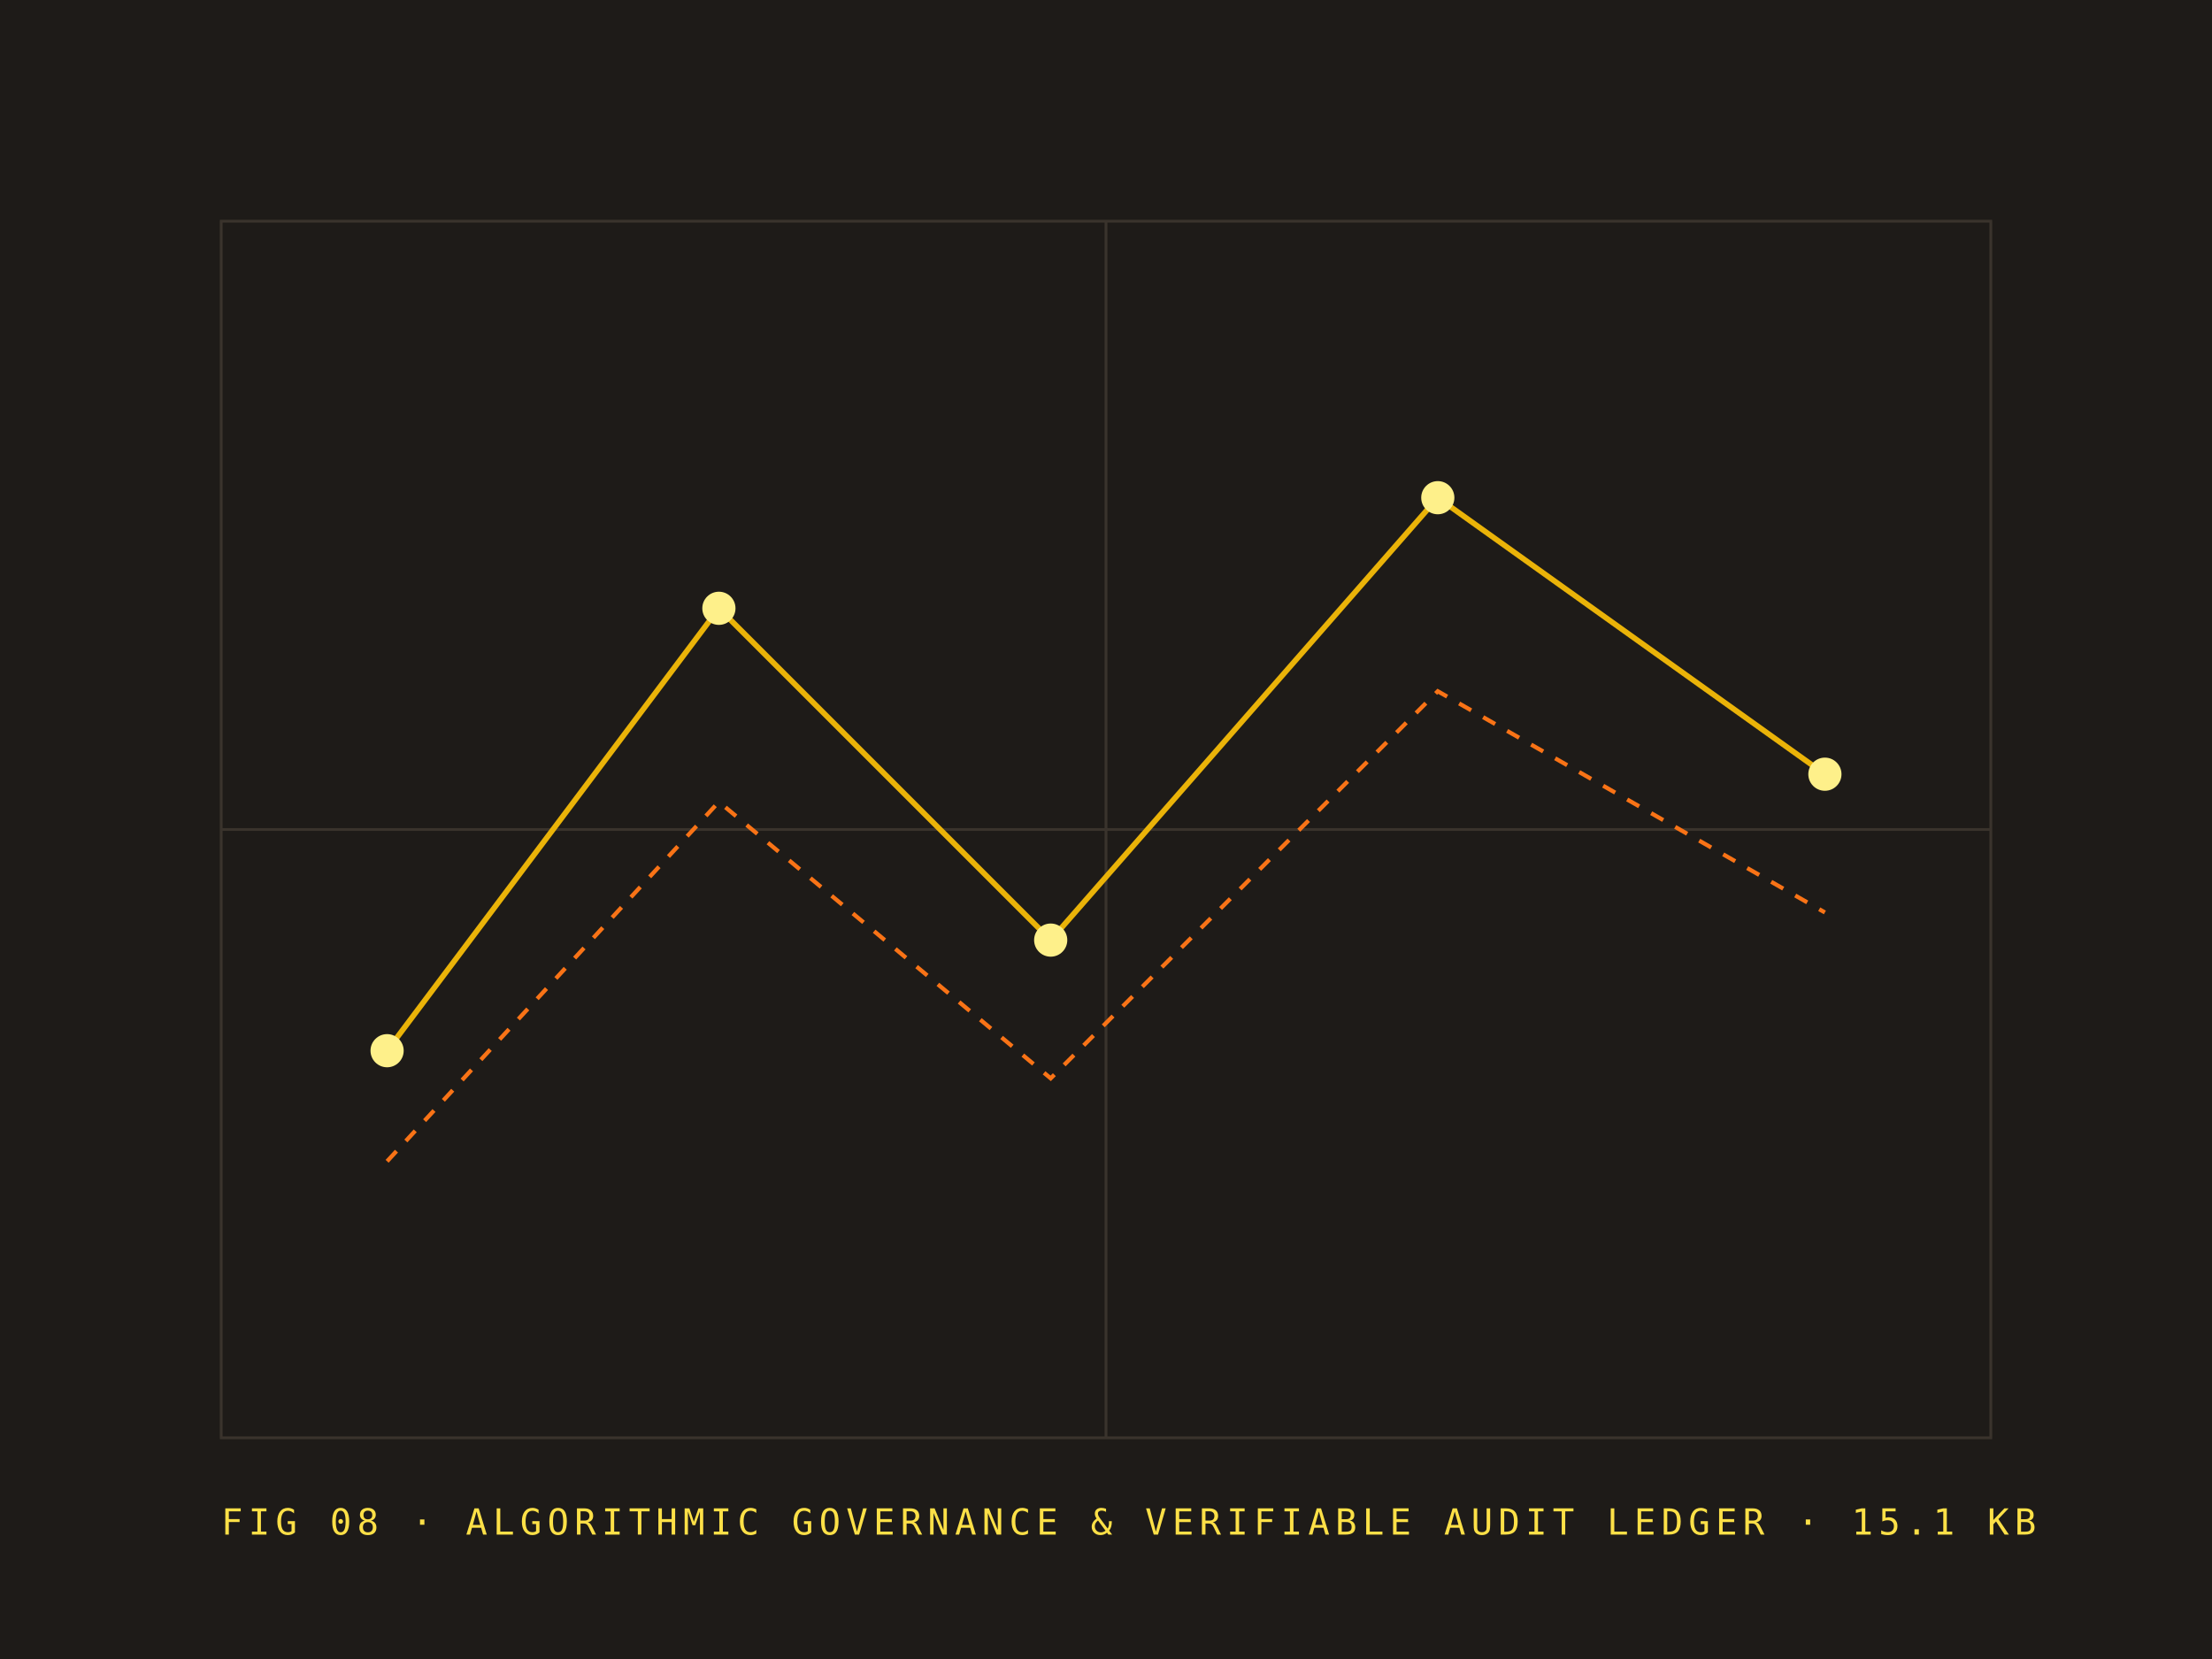
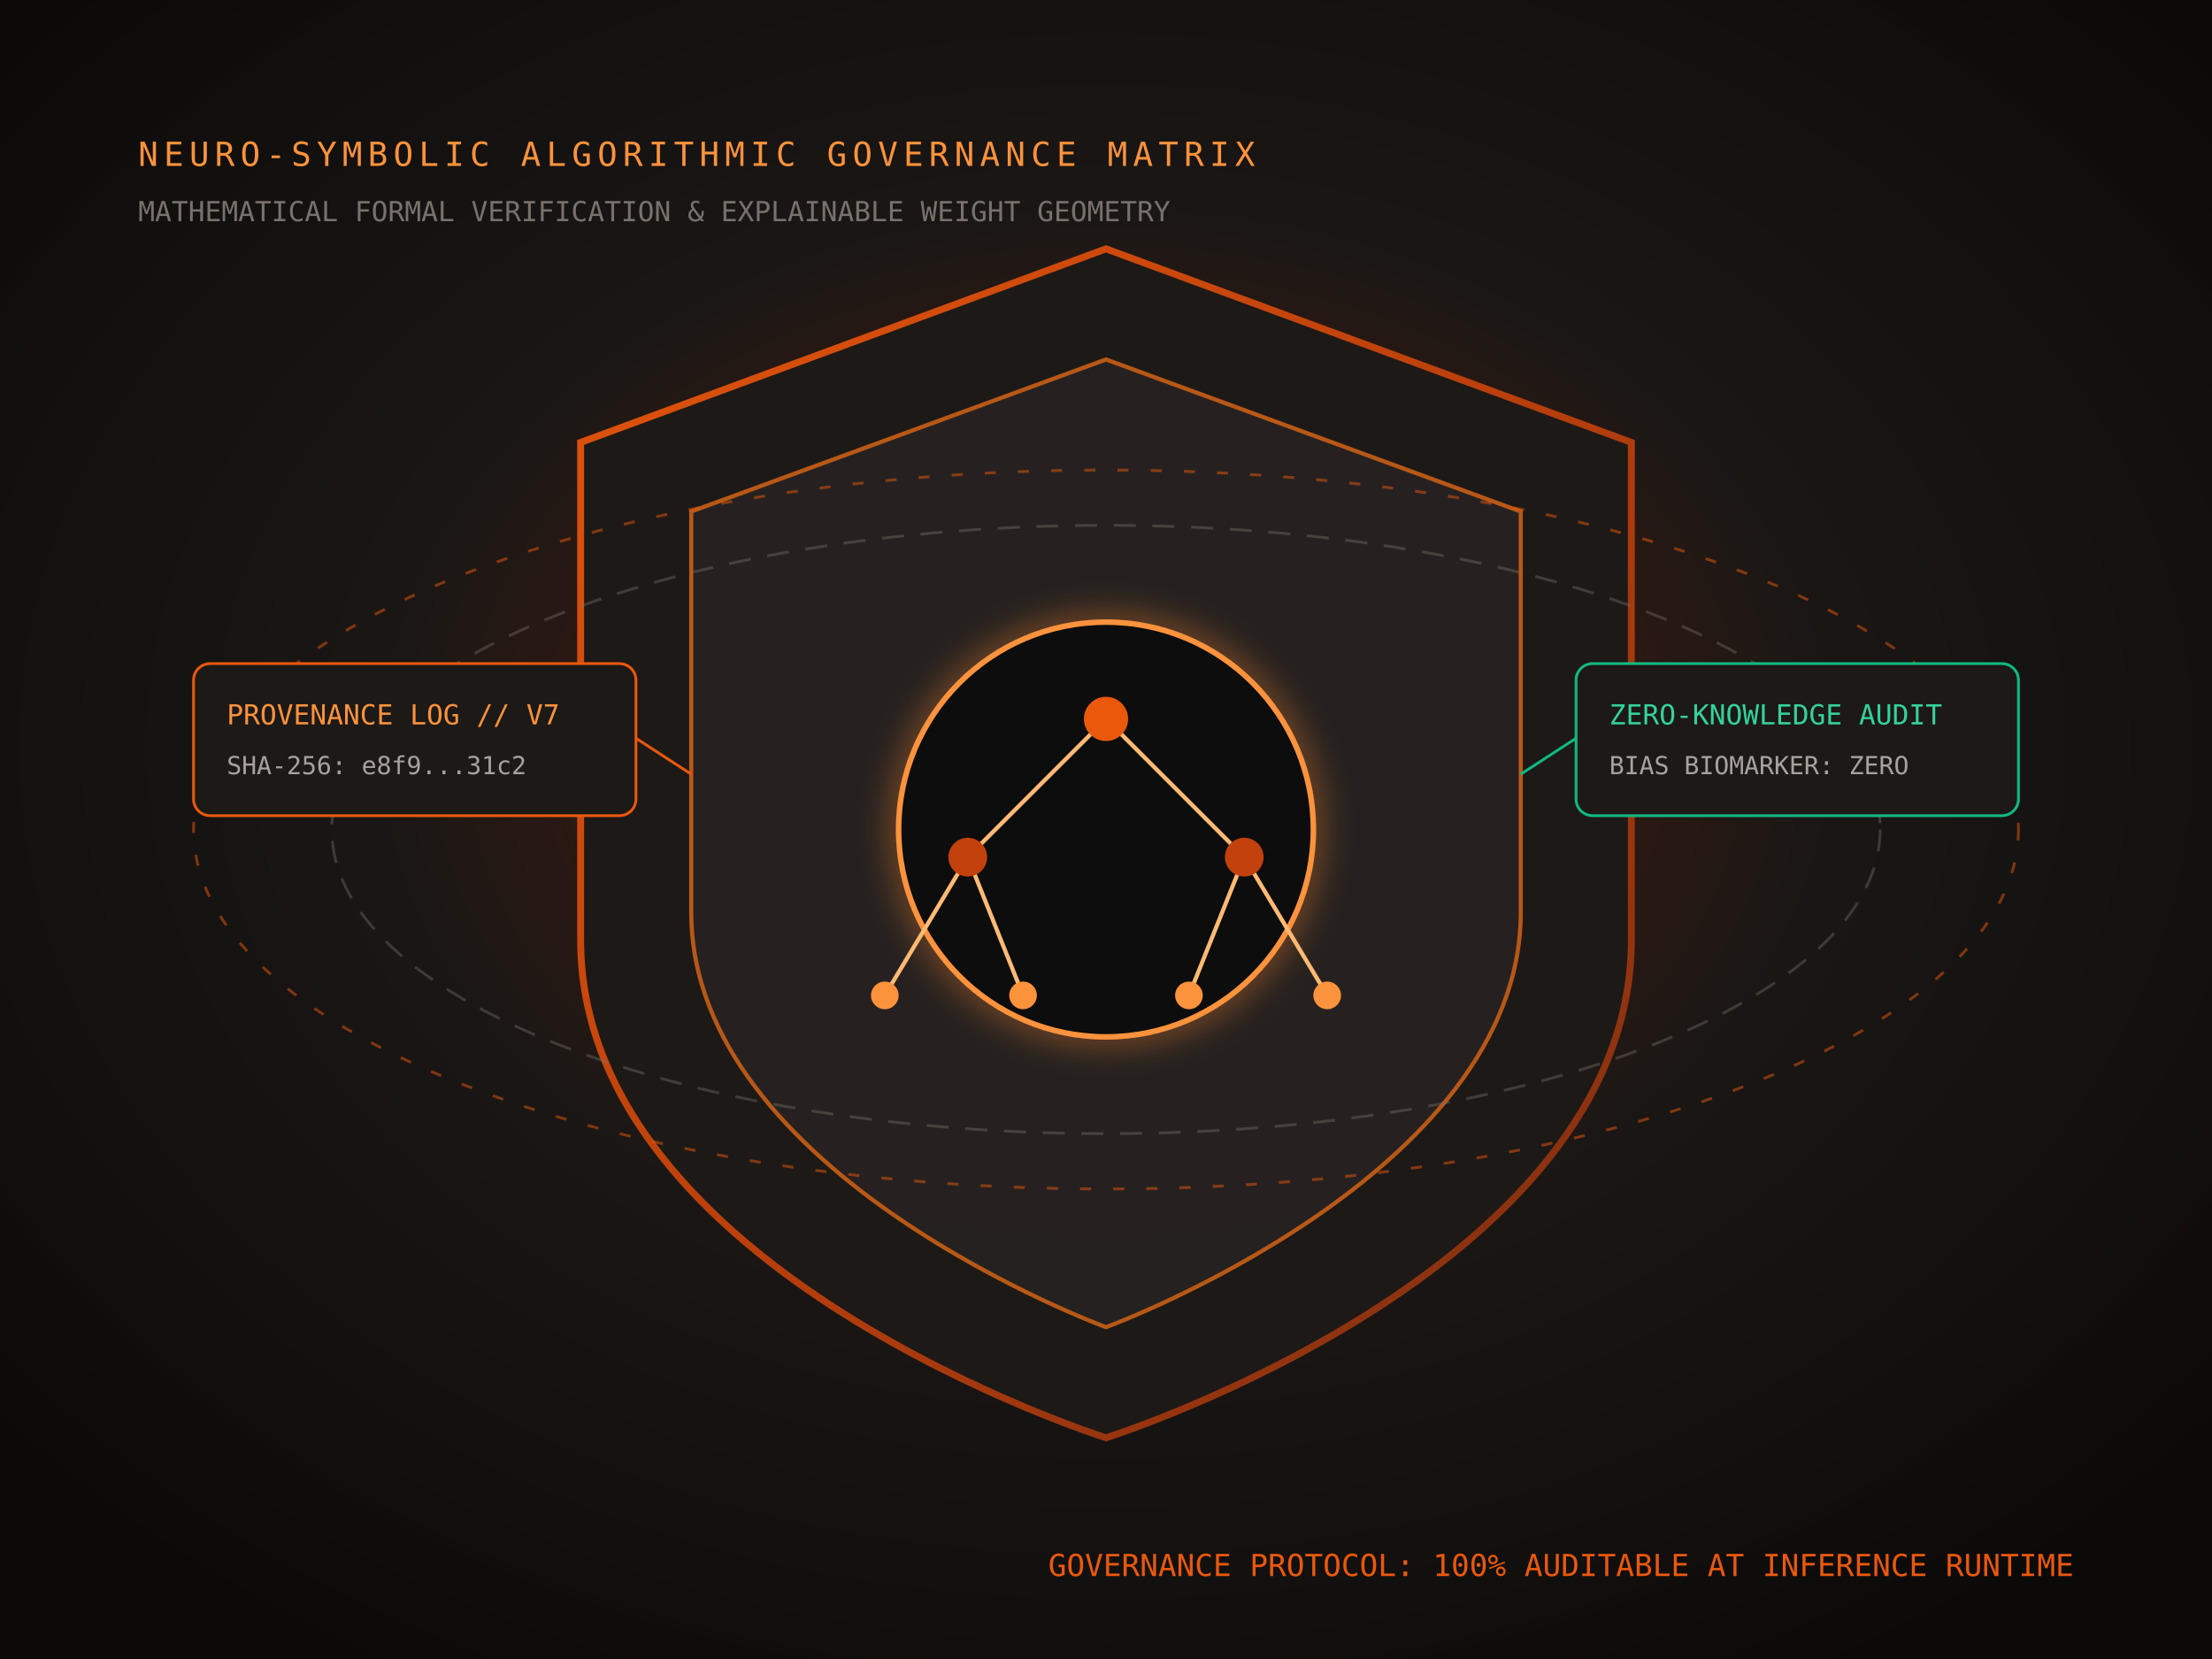
- <svg xmlns="http://www.w3.org/2000/svg" viewBox="0 0 800 600" width="800" height="600">
-   <rect width="800" height="600" fill="#1E1B18" />
-   <g stroke="#3A332C" stroke-width="1" fill="none">
-     <rect x="80" y="80" width="640" height="440" />
-     <line x1="80" y1="300" x2="720" y2="300" />
-     <line x1="400" y1="80" x2="400" y2="520" />
+ <svg xmlns="http://www.w3.org/2000/svg" viewBox="0 0 800 600" width="800" height="600" preserveAspectRatio="xMidYMid slice">
+   <defs>
+     <radialGradient id="ethicsGlow" cx="50%" cy="45%" r="65%">
+       <stop offset="0%" stop-color="#7C2D12" stop-opacity="0.45" />
+       <stop offset="50%" stop-color="#1C1917" stop-opacity="0.85" />
+       <stop offset="100%" stop-color="#0C0A09" stop-opacity="1" />
+     </radialGradient>
+     <linearGradient id="terracottaShield" x1="0%" y1="0%" x2="100%" y2="100%">
+       <stop offset="0%" stop-color="#EA580C" />
+       <stop offset="50%" stop-color="#C2410C" />
+       <stop offset="100%" stop-color="#7C2D12" />
+     </linearGradient>
+     <filter id="ethicsBloom" x="-20%" y="-20%" width="140%" height="140%">
+       <feGaussianBlur stdDeviation="6" result="blur" />
+       <feMerge>
+         <feMergeNode in="blur" />
+         <feMergeNode in="SourceGraphic" />
+       </feMerge>
+     </filter>
+   </defs>
+   <rect width="800" height="600" fill="#0C0A09" />
+   <rect width="800" height="600" fill="url(#ethicsGlow)" />
+   <path d="M 400 90 L 590 160 L 590 340 C 590 460, 400 520, 400 520 C 400 520, 210 460, 210 340 L 210 160 Z" fill="#1C1917" stroke="url(#terracottaShield)" stroke-width="2.5" opacity="0.95" />
+   <path d="M 400 130 L 550 185 L 550 330 C 550 425, 400 480, 400 480 C 400 480, 250 425, 250 330 L 250 185 Z" fill="#292524" stroke="#F97316" stroke-width="1.5" opacity="0.7" />
+   <circle cx="400" cy="300" r="75" fill="#0C0A09" stroke="#FB923C" stroke-width="2" filter="url(#ethicsBloom)" />
+   <g stroke="#FDBA74" stroke-width="1.5" fill="none">
+     <line x1="400" y1="260" x2="350" y2="310" />
+     <line x1="400" y1="260" x2="450" y2="310" />
+     <line x1="350" y1="310" x2="320" y2="360" />
+     <line x1="350" y1="310" x2="370" y2="360" />
+     <line x1="450" y1="310" x2="430" y2="360" />
+     <line x1="450" y1="310" x2="480" y2="360" />
  </g>
-   <g stroke="#EAB308" stroke-width="2" fill="none">
-     <path d="M 140 380 L 260 220 L 380 340 L 520 180 L 660 280" />
-   </g>
-   <g stroke="#F97316" stroke-width="1.5" stroke-dasharray="5 5" fill="none">
-     <path d="M 140 420 L 260 290 L 380 390 L 520 250 L 660 330" />
-   </g>
-   <g fill="#FEF08A">
-     <circle cx="140" cy="380" r="6" />
-     <circle cx="260" cy="220" r="6" />
-     <circle cx="380" cy="340" r="6" />
-     <circle cx="520" cy="180" r="6" />
-     <circle cx="660" cy="280" r="6" />
-   </g>
-   <text x="80" y="555" fill="#FDE047" font-family="monospace" font-size="13" letter-spacing="2">FIG 08 · ALGORITHMIC GOVERNANCE &amp; VERIFIABLE AUDIT LEDGER · 15.1 KB</text>
+   <circle cx="400" cy="260" r="8" fill="#EA580C" />
+   <circle cx="350" cy="310" r="7" fill="#C2410C" />
+   <circle cx="450" cy="310" r="7" fill="#C2410C" />
+   <circle cx="320" cy="360" r="5" fill="#FB923C" />
+   <circle cx="370" cy="360" r="5" fill="#FB923C" />
+   <circle cx="430" cy="360" r="5" fill="#FB923C" />
+   <circle cx="480" cy="360" r="5" fill="#FB923C" />
+   <ellipse cx="400" cy="300" rx="280" ry="110" fill="none" stroke="#78716C" stroke-width="1" stroke-dasharray="8 6" opacity="0.4" />
+   <ellipse cx="400" cy="300" rx="330" ry="130" fill="none" stroke="#EA580C" stroke-width="1" stroke-dasharray="4 8" opacity="0.5" />
+   <rect x="70" y="240" width="160" height="55" rx="6" fill="#1C1917" stroke="#EA580C" stroke-width="1" />
+   <text x="82" y="262" font-family="monospace" font-size="10" fill="#FB923C">PROVENANCE LOG // V7</text>
+   <text x="82" y="280" font-family="monospace" font-size="9" fill="#A8A29E">SHA-256: e8f9...31c2</text>
+   <line x1="230" y1="267" x2="250" y2="280" stroke="#EA580C" stroke-width="1" />
+   <rect x="570" y="240" width="160" height="55" rx="6" fill="#1C1917" stroke="#10B981" stroke-width="1" />
+   <text x="582" y="262" font-family="monospace" font-size="10" fill="#34D399">ZERO-KNOWLEDGE AUDIT</text>
+   <text x="582" y="280" font-family="monospace" font-size="9" fill="#A8A29E">BIAS BIOMARKER: ZERO</text>
+   <line x1="570" y1="267" x2="550" y2="280" stroke="#10B981" stroke-width="1" />
+   <text x="50" y="60" font-family="monospace" font-size="12" fill="#FB923C" letter-spacing="2">NEURO-SYMBOLIC ALGORITHMIC GOVERNANCE MATRIX</text>
+   <text x="50" y="80" font-family="monospace" font-size="10" fill="#78716C">MATHEMATICAL FORMAL VERIFICATION &amp; EXPLAINABLE WEIGHT GEOMETRY</text>
+   <text x="750" y="570" font-family="monospace" font-size="11" fill="#EA580C" text-anchor="end">GOVERNANCE PROTOCOL: 100% AUDITABLE AT INFERENCE RUNTIME</text>
</svg>
